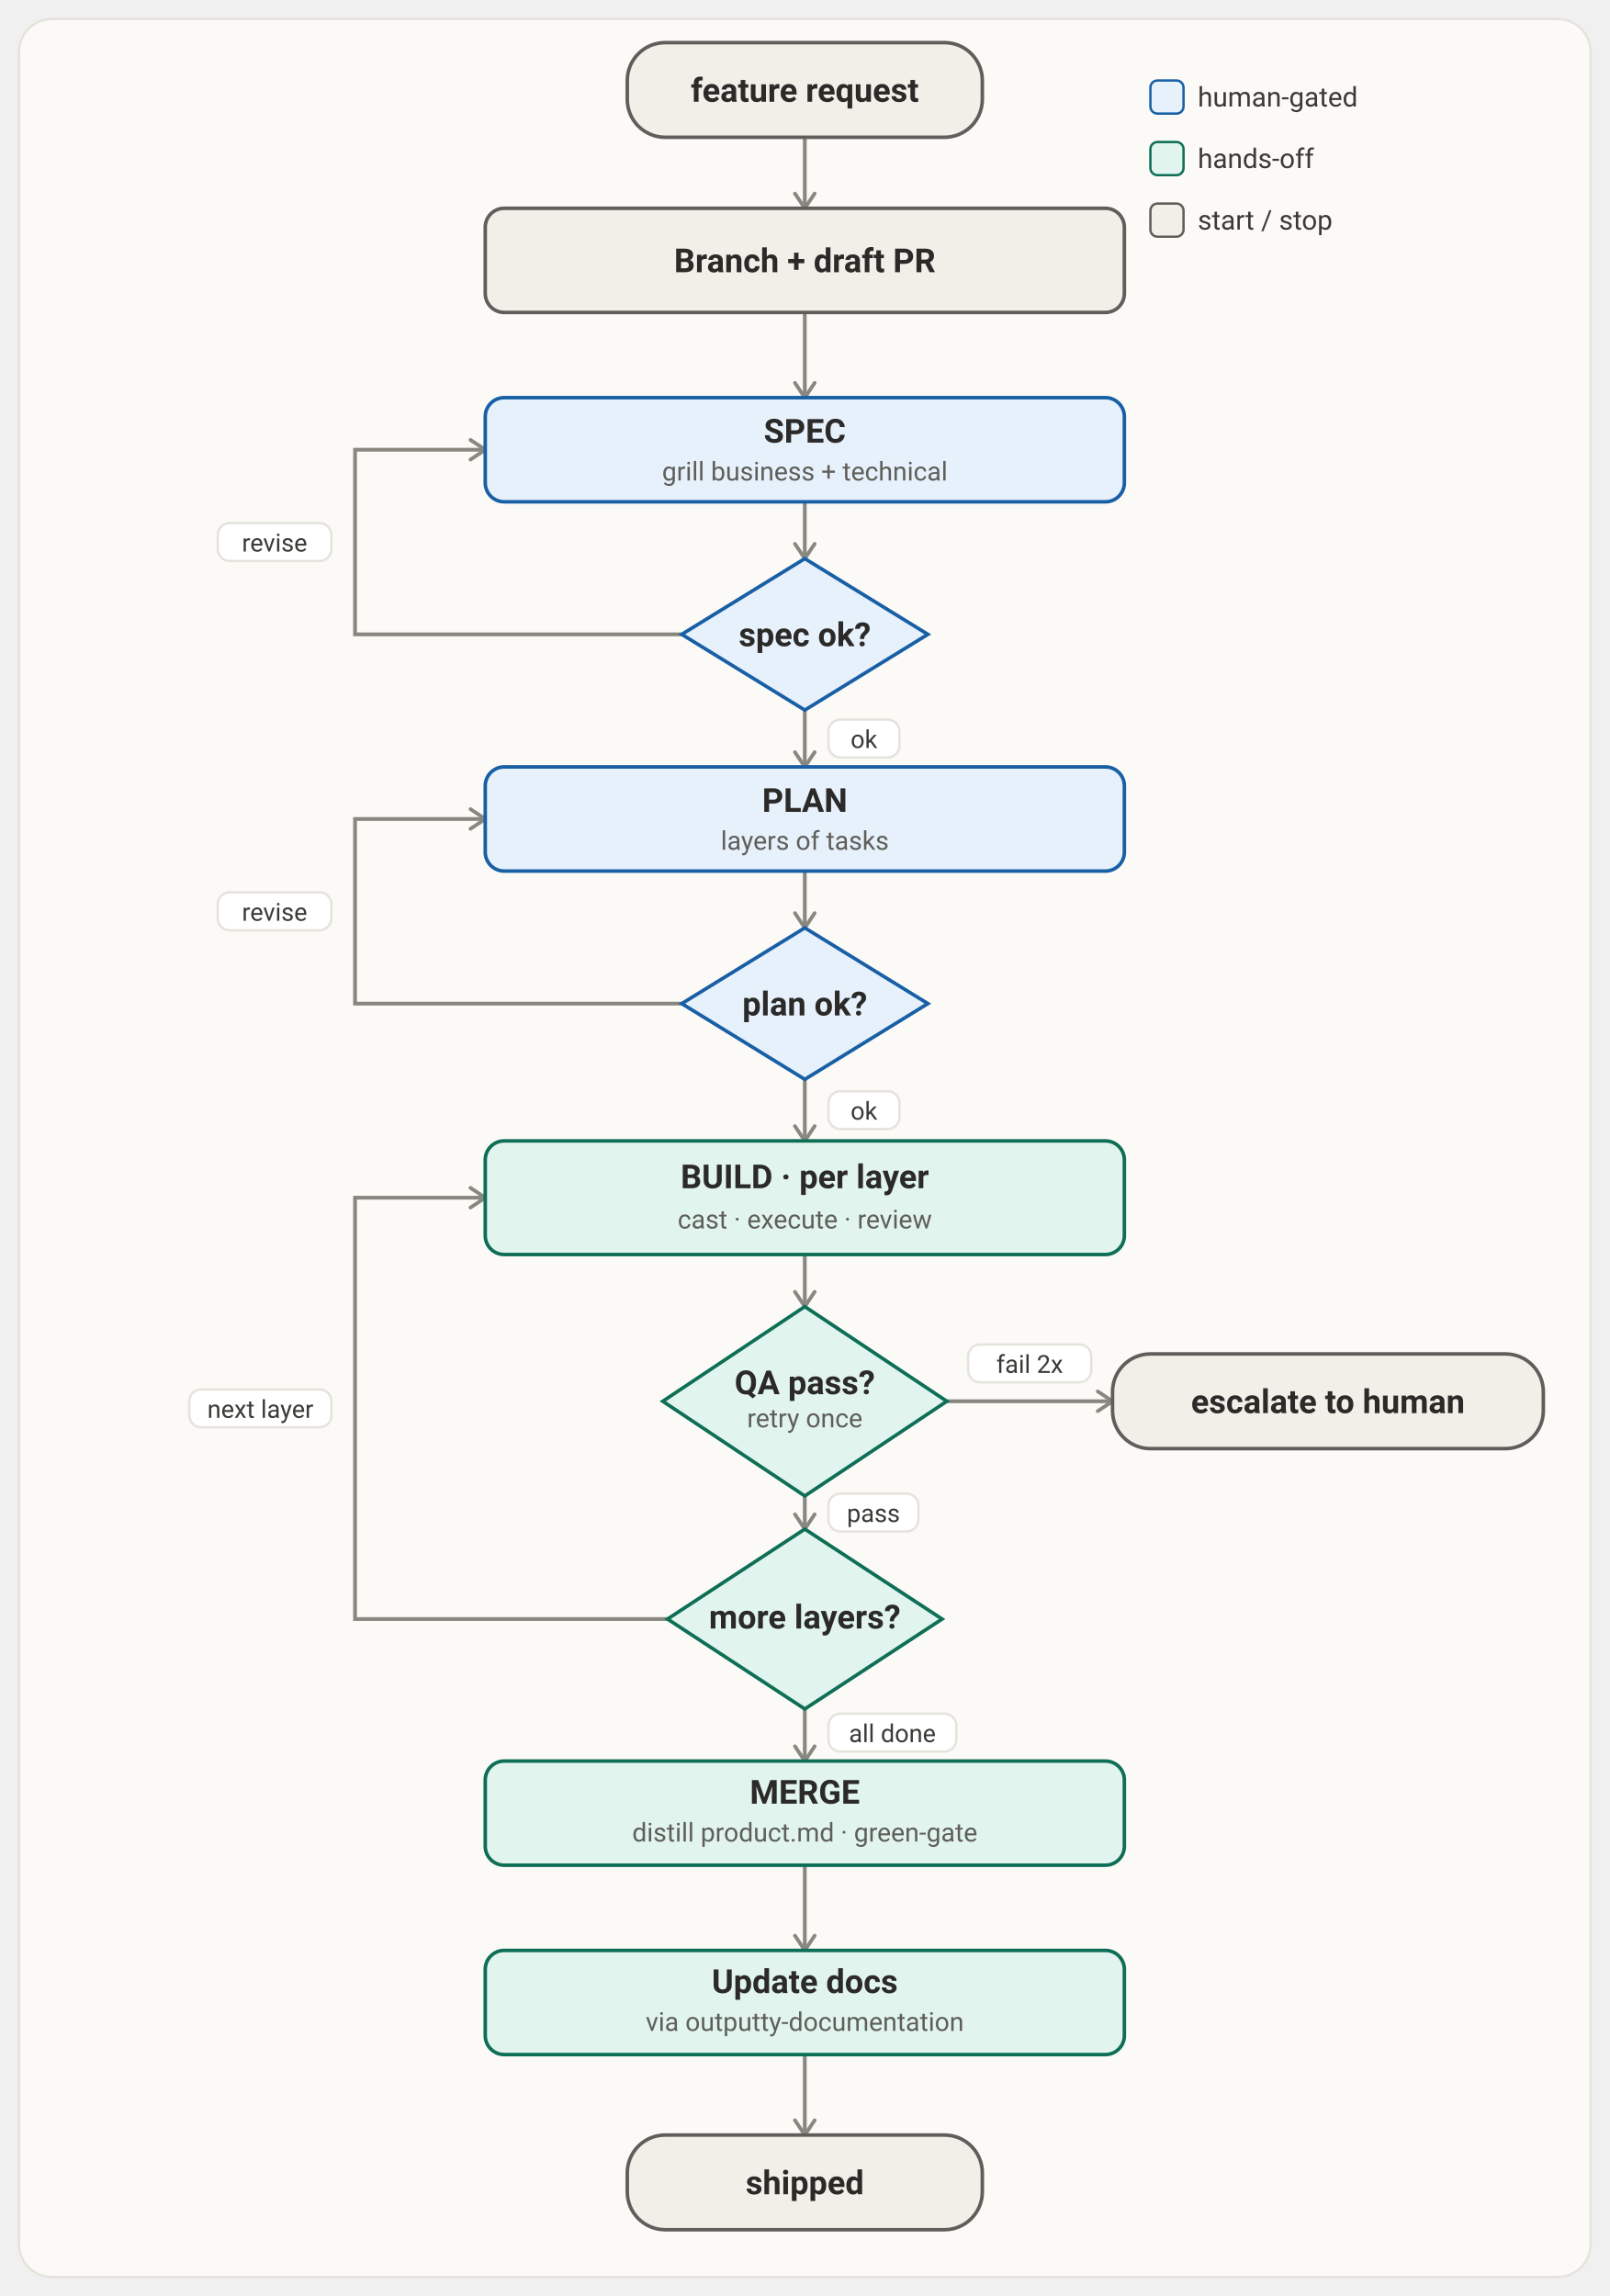
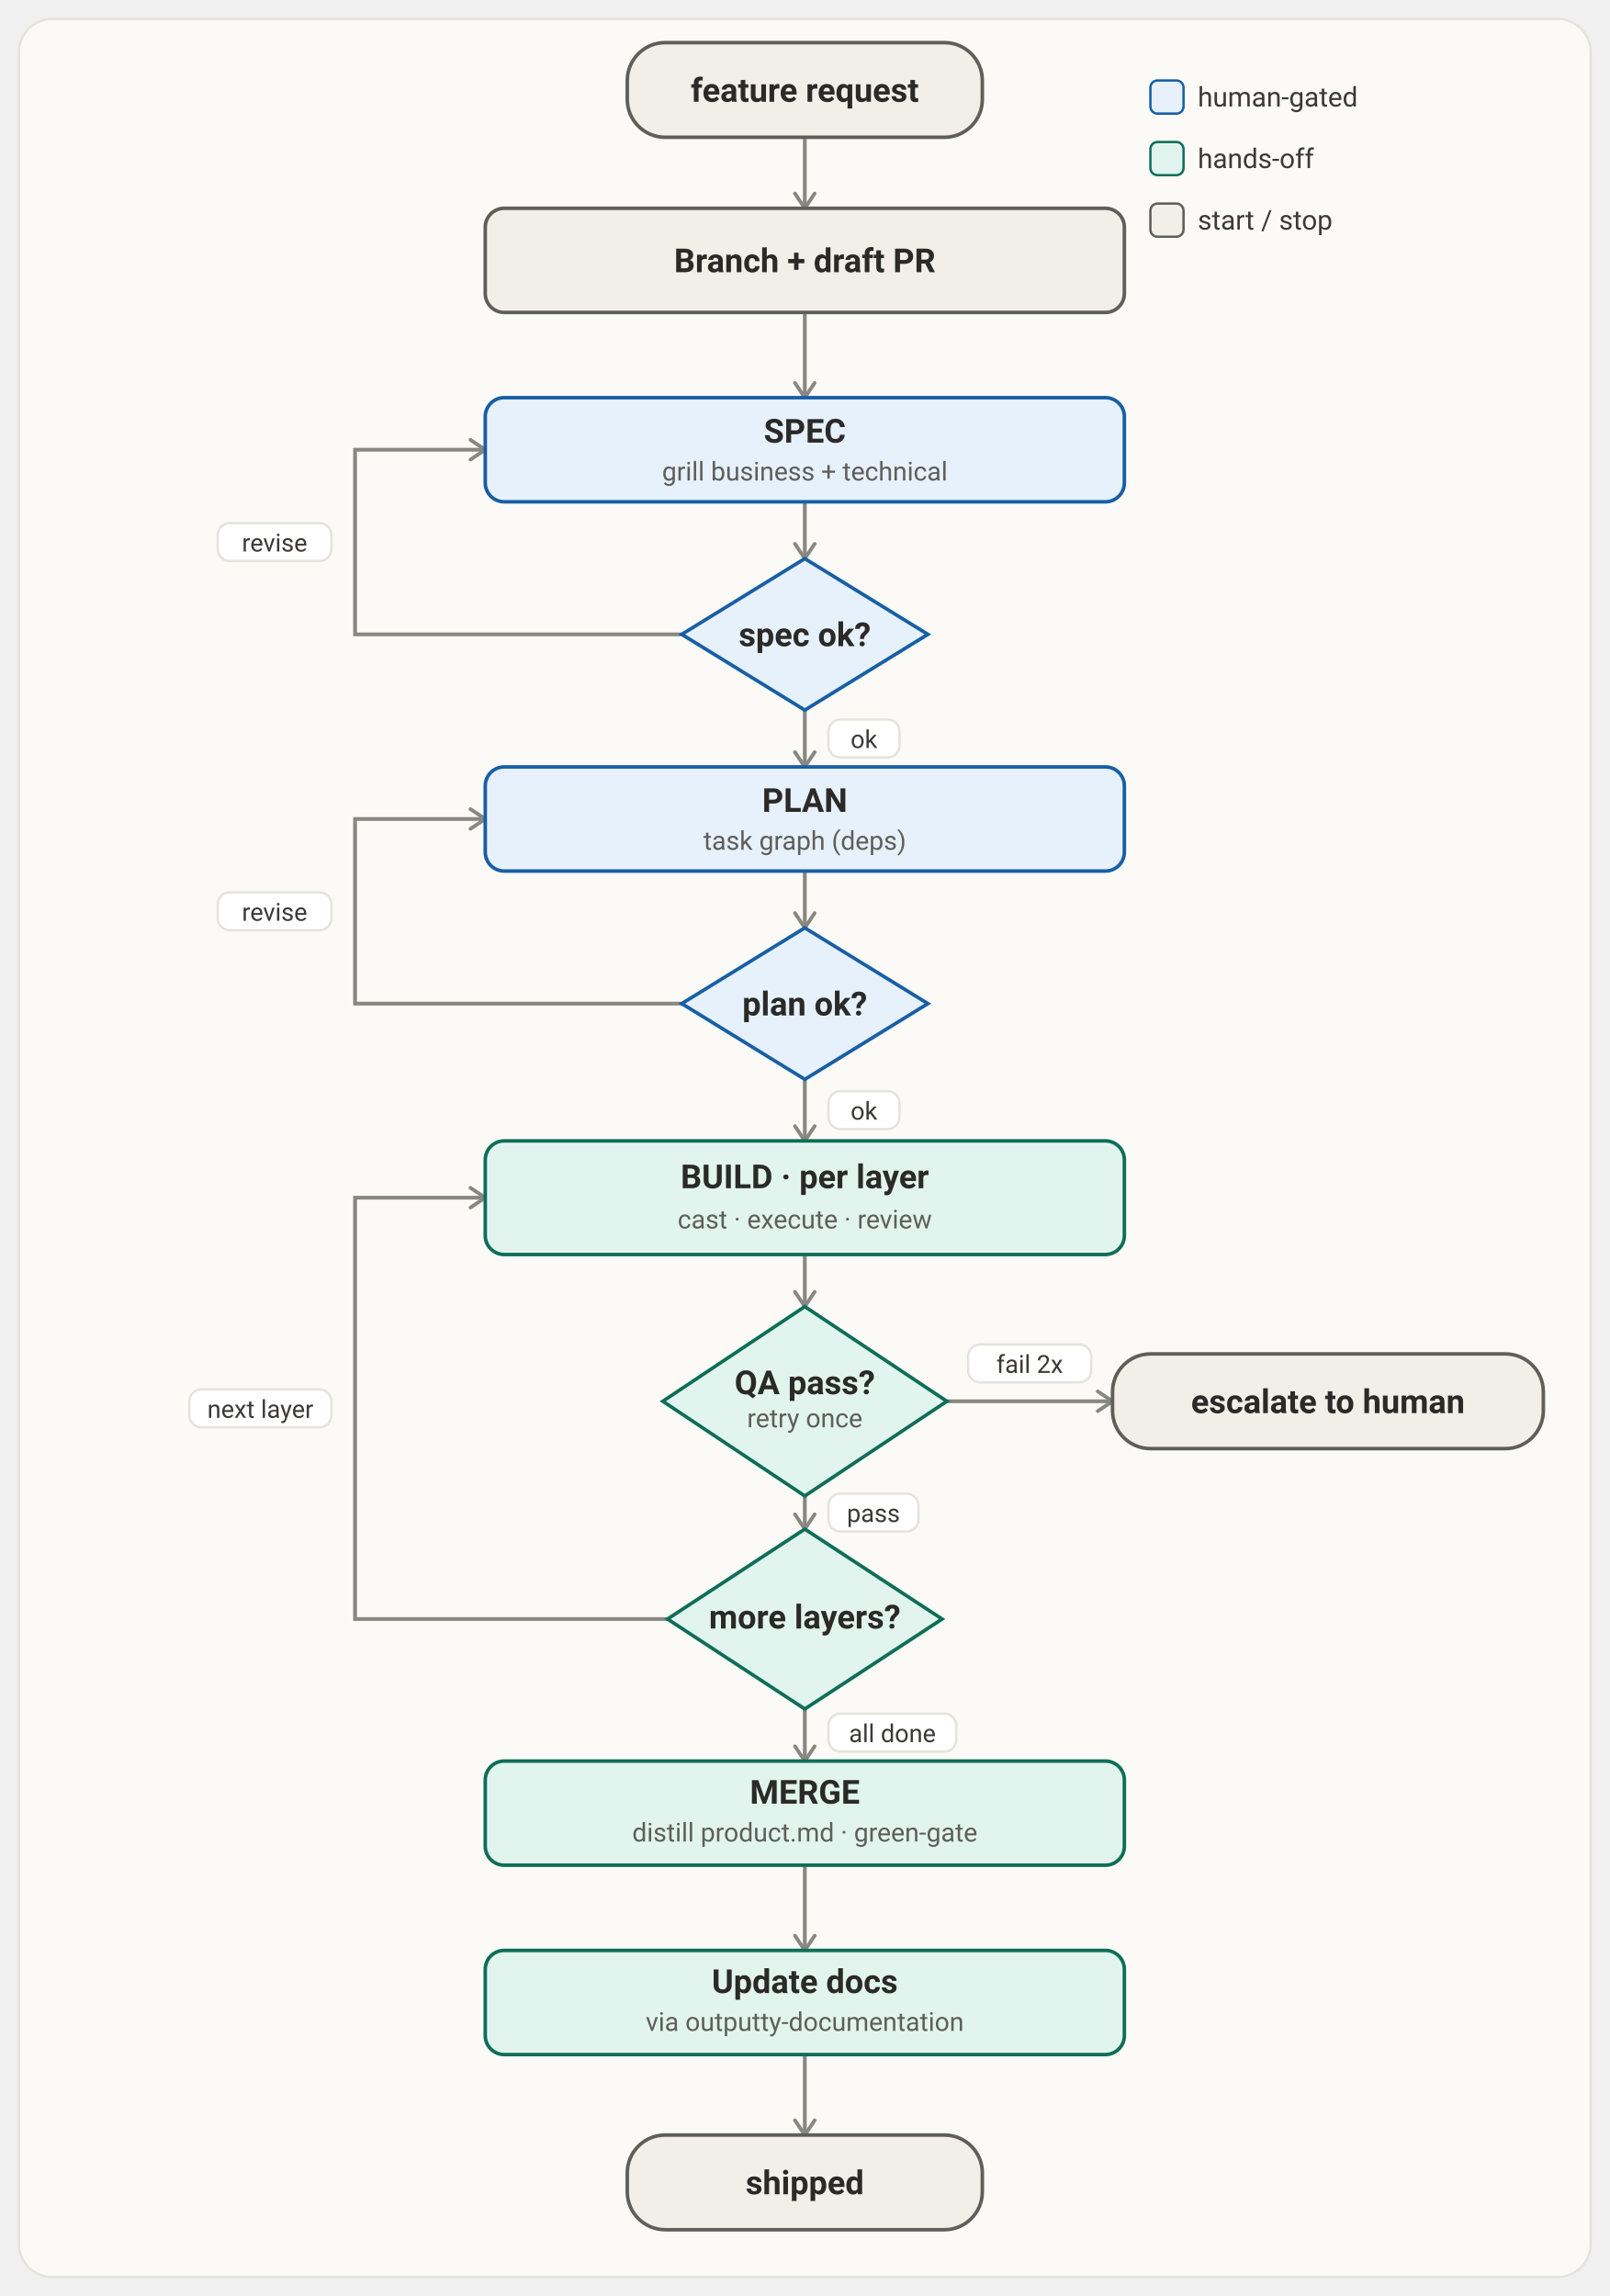
<svg xmlns="http://www.w3.org/2000/svg" viewBox="0 0 680 970" role="img" aria-labelledby="t d">
  <style>
    text{font-family:-apple-system,Segoe UI,Roboto,Helvetica,Arial,sans-serif;fill:#2B2A28;text-anchor:middle}
    .human rect,.human polygon{fill:#E6F1FB;stroke:#185FA5;stroke-width:1.5}
    .hands rect,.hands polygon{fill:#E1F5EE;stroke:#0F6E56;stroke-width:1.5}
    .gray rect,.gray polygon{fill:#F1EFE8;stroke:#5F5E5A;stroke-width:1.5}
    .edge{fill:none;stroke:#888780;stroke-width:1.6}
    .lbl{font-size:14px;font-weight:600}
    .sub{font-size:11px;fill:#5F5E5A}
    .chip{font-size:10.5px;fill:#3B3A37}
    .lg{font-size:11.5px;text-anchor:start;fill:#3B3A37}
  </style>
  <defs>
    <marker id="arrow" viewBox="0 0 10 10" refX="8" refY="5" markerWidth="6.5" markerHeight="6.5" orient="auto-start-reverse">
      <path d="M2 1L8 5L2 9" fill="none" stroke="#888780" stroke-width="1.5" stroke-linecap="round" stroke-linejoin="round" />
    </marker>
  </defs>
  <rect x="8" y="8" width="664" height="954" rx="14" fill="#FBFAF7" stroke="#E5E3DC" />
  <rect x="486" y="34" width="14" height="14" rx="3" fill="#E6F1FB" stroke="#185FA5" />
  <text class="lg" x="506" y="45">human-gated</text>
  <rect x="486" y="60" width="14" height="14" rx="3" fill="#E1F5EE" stroke="#0F6E56" />
  <text class="lg" x="506" y="71">hands-off</text>
  <rect x="486" y="86" width="14" height="14" rx="3" fill="#F1EFE8" stroke="#5F5E5A" />
  <text class="lg" x="506" y="97">start / stop</text>
  <path class="edge" d="M340 58 V88" marker-end="url(#arrow)" />
  <path class="edge" d="M340 132 V168" marker-end="url(#arrow)" />
  <path class="edge" d="M340 212 V236" marker-end="url(#arrow)" />
  <path class="edge" d="M340 300 V324" marker-end="url(#arrow)" />
  <path class="edge" d="M340 368 V392" marker-end="url(#arrow)" />
  <path class="edge" d="M340 456 V482" marker-end="url(#arrow)" />
  <path class="edge" d="M340 530 V552" marker-end="url(#arrow)" />
  <path class="edge" d="M340 632 V646" marker-end="url(#arrow)" />
  <path class="edge" d="M340 722 V744" marker-end="url(#arrow)" />
  <path class="edge" d="M340 788 V824" marker-end="url(#arrow)" />
  <path class="edge" d="M340 868 V902" marker-end="url(#arrow)" />
  <path class="edge" d="M400 592 H470" marker-end="url(#arrow)" />
  <path class="edge" d="M288 268 H150 V190 H205" marker-end="url(#arrow)" />
  <path class="edge" d="M288 424 H150 V346 H205" marker-end="url(#arrow)" />
  <path class="edge" d="M282 684 H150 V506 H205" marker-end="url(#arrow)" />
  <rect x="350" y="304" width="30" height="16" rx="5" fill="#FFFFFF" stroke="#E5E3DC" />
  <text class="chip" x="365" y="316">ok</text>
  <rect x="350" y="461" width="30" height="16" rx="5" fill="#FFFFFF" stroke="#E5E3DC" />
  <text class="chip" x="365" y="473">ok</text>
  <rect x="350" y="631" width="38" height="16" rx="5" fill="#FFFFFF" stroke="#E5E3DC" />
  <text class="chip" x="369" y="643">pass</text>
  <rect x="350" y="724" width="54" height="16" rx="5" fill="#FFFFFF" stroke="#E5E3DC" />
  <text class="chip" x="377" y="736">all done</text>
  <rect x="409" y="568" width="52" height="16" rx="5" fill="#FFFFFF" stroke="#E5E3DC" />
  <text class="chip" x="435" y="580">fail 2x</text>
  <rect x="80" y="587" width="60" height="16" rx="5" fill="#FFFFFF" stroke="#E5E3DC" />
  <text class="chip" x="110" y="599">next layer</text>
  <rect x="92" y="221" width="48" height="16" rx="5" fill="#FFFFFF" stroke="#E5E3DC" />
  <text class="chip" x="116" y="233">revise</text>
  <rect x="92" y="377" width="48" height="16" rx="5" fill="#FFFFFF" stroke="#E5E3DC" />
  <text class="chip" x="116" y="389">revise</text>
  <g class="gray">
    <rect x="265" y="18" width="150" height="40" rx="16" />
  </g>
  <text class="lbl" x="340" y="43">feature request</text>
  <g class="gray">
    <rect x="205" y="88" width="270" height="44" rx="8" />
  </g>
  <text class="lbl" x="340" y="115">Branch + draft PR</text>
  <g class="human">
    <rect x="205" y="168" width="270" height="44" rx="8" />
  </g>
  <text class="lbl" x="340" y="187">SPEC</text>
  <text class="sub" x="340" y="203">grill business + technical</text>
  <g class="human">
    <polygon points="340,236 392,268 340,300 288,268" />
  </g>
  <text class="lbl" x="340" y="273" font-size="13">spec ok?</text>
  <g class="human">
    <rect x="205" y="324" width="270" height="44" rx="8" />
  </g>
  <text class="lbl" x="340" y="343">PLAN</text>
-   <text class="sub" x="340" y="359">layers of tasks</text>
+   <text class="sub" x="340" y="359">task graph (deps)</text>
  <g class="human">
    <polygon points="340,392 392,424 340,456 288,424" />
  </g>
  <text class="lbl" x="340" y="429" font-size="13">plan ok?</text>
  <g class="hands">
    <rect x="205" y="482" width="270" height="48" rx="8" />
  </g>
  <text class="lbl" x="340" y="502">BUILD · per layer</text>
  <text class="sub" x="340" y="519">cast · execute · review</text>
  <g class="hands">
    <polygon points="340,552 400,592 340,632 280,592" />
  </g>
  <text class="lbl" x="340" y="589" font-size="13">QA pass?</text>
  <text class="sub" x="340" y="603">retry once</text>
  <g class="gray">
    <rect x="470" y="572" width="182" height="40" rx="16" />
  </g>
  <text class="lbl" x="561" y="597" font-size="13">escalate to human</text>
  <g class="hands">
    <polygon points="340,646 398,684 340,722 282,684" />
  </g>
  <text class="lbl" x="340" y="688" font-size="13">more layers?</text>
  <g class="hands">
    <rect x="205" y="744" width="270" height="44" rx="8" />
  </g>
  <text class="lbl" x="340" y="762">MERGE</text>
  <text class="sub" x="340" y="778">distill product.md · green-gate</text>
  <g class="hands">
    <rect x="205" y="824" width="270" height="44" rx="8" />
  </g>
  <text class="lbl" x="340" y="842">Update docs</text>
  <text class="sub" x="340" y="858">via outputty-documentation</text>
  <g class="gray">
    <rect x="265" y="902" width="150" height="40" rx="16" />
  </g>
  <text class="lbl" x="340" y="927">shipped</text>
</svg>
